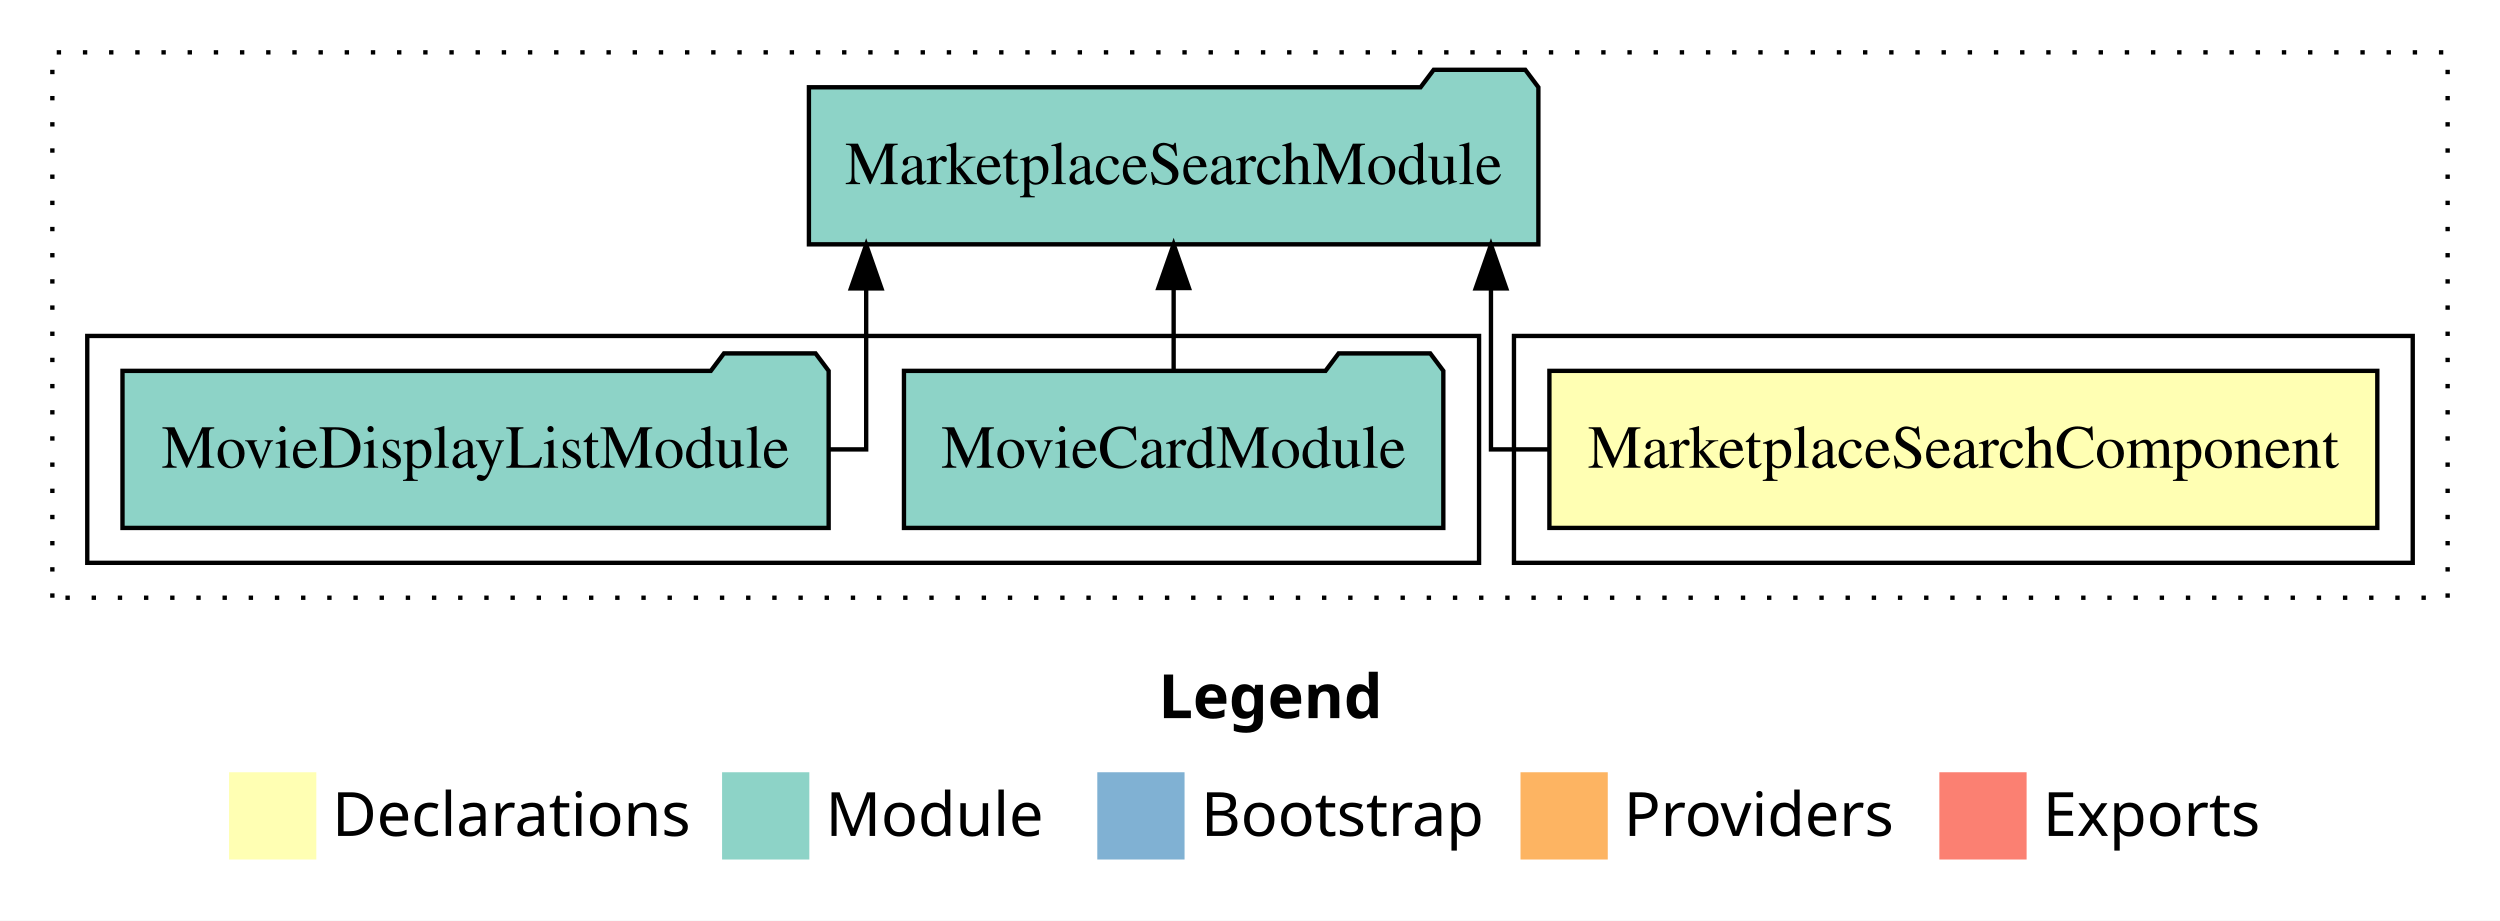
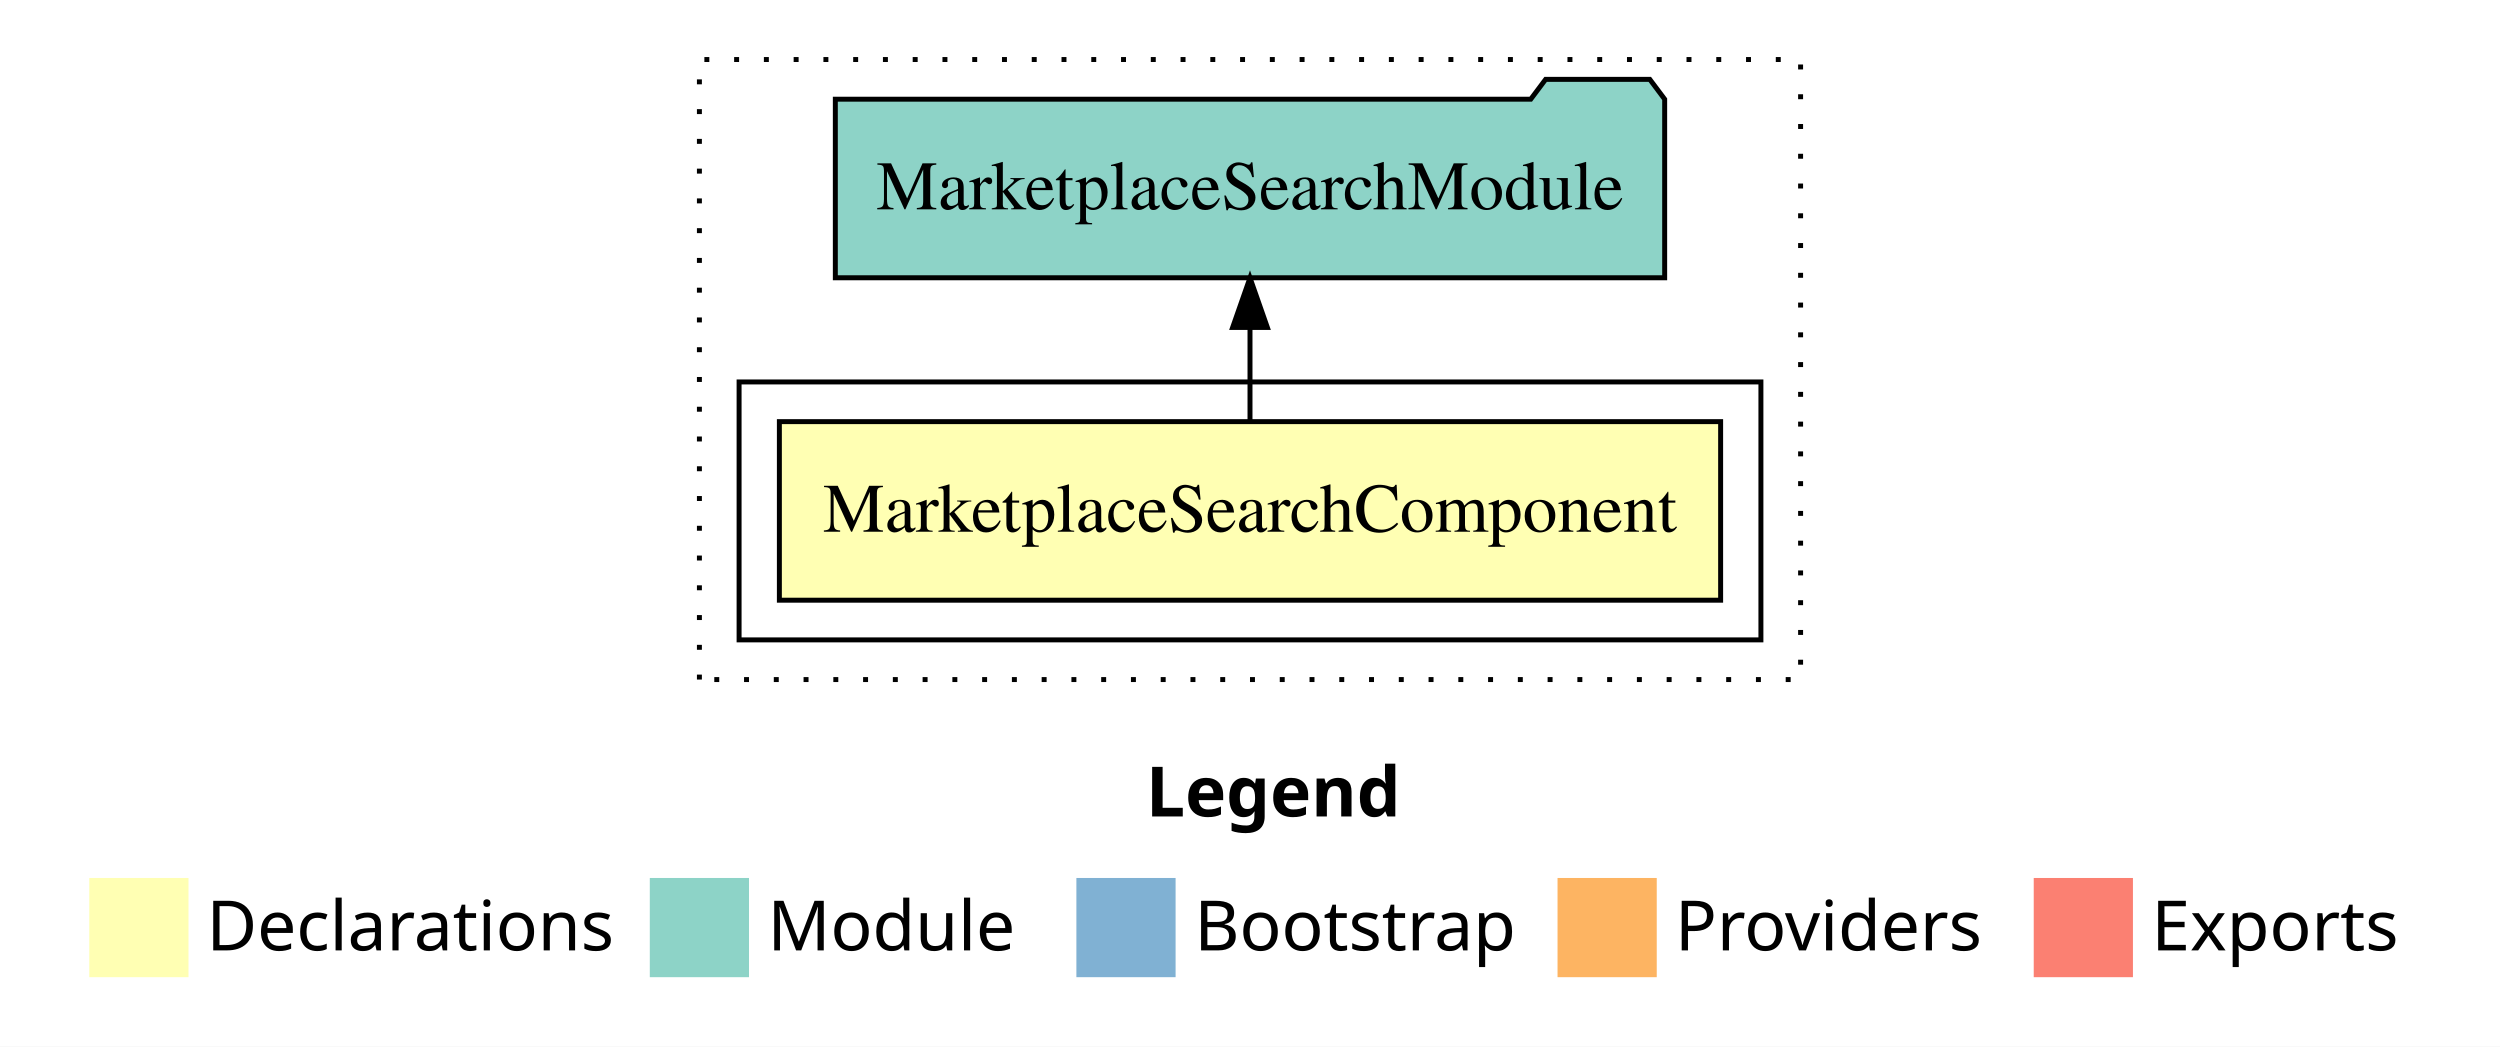
- <svg xmlns="http://www.w3.org/2000/svg" width="573pt" height="211pt" viewBox="0.00 0.00 573.00 211.00">
+ <svg xmlns="http://www.w3.org/2000/svg" width="504pt" height="211pt" viewBox="0.00 0.00 504.00 211.00">
  <g id="graph0" class="graph" transform="scale(1 1) rotate(0) translate(4 207)">
-     <polygon fill="#ffffff" stroke="transparent" points="-4,4 -4,-207 569,-207 569,4 -4,4" />
-     <text text-anchor="start" x="261.509" y="-42.4" font-family="sans-serif" font-weight="bold" font-size="14.00" fill="#000000">Legend</text>
-     <polygon fill="#ffffb3" stroke="transparent" points="48.5,-10 48.5,-30 68.5,-30 68.5,-10 48.5,-10" />
-     <text text-anchor="start" x="72.129" y="-15.4" font-family="sans-serif" font-size="14.00" fill="#000000">  Declarations</text>
-     <polygon fill="#8dd3c7" stroke="transparent" points="161.5,-10 161.5,-30 181.5,-30 181.5,-10 161.5,-10" />
-     <text text-anchor="start" x="185.225" y="-15.4" font-family="sans-serif" font-size="14.00" fill="#000000">  Module</text>
-     <polygon fill="#80b1d3" stroke="transparent" points="247.5,-10 247.5,-30 267.5,-30 267.5,-10 247.5,-10" />
-     <text text-anchor="start" x="271.281" y="-15.4" font-family="sans-serif" font-size="14.00" fill="#000000">  Bootstrap</text>
-     <polygon fill="#fdb462" stroke="transparent" points="344.5,-10 344.5,-30 364.5,-30 364.5,-10 344.5,-10" />
-     <text text-anchor="start" x="368.173" y="-15.4" font-family="sans-serif" font-size="14.00" fill="#000000">  Providers</text>
-     <polygon fill="#fb8072" stroke="transparent" points="440.5,-10 440.5,-30 460.5,-30 460.5,-10 440.5,-10" />
-     <text text-anchor="start" x="464.226" y="-15.4" font-family="sans-serif" font-size="14.00" fill="#000000">  Exports</text>
+     <polygon fill="#ffffff" stroke="transparent" points="-4,4 -4,-207 500,-207 500,4 -4,4" />
+     <text text-anchor="start" x="227.009" y="-42.4" font-family="sans-serif" font-weight="bold" font-size="14.00" fill="#000000">Legend</text>
+     <polygon fill="#ffffb3" stroke="transparent" points="14,-10 14,-30 34,-30 34,-10 14,-10" />
+     <text text-anchor="start" x="37.629" y="-15.4" font-family="sans-serif" font-size="14.00" fill="#000000">  Declarations</text>
+     <polygon fill="#8dd3c7" stroke="transparent" points="127,-10 127,-30 147,-30 147,-10 127,-10" />
+     <text text-anchor="start" x="150.725" y="-15.4" font-family="sans-serif" font-size="14.00" fill="#000000">  Module</text>
+     <polygon fill="#80b1d3" stroke="transparent" points="213,-10 213,-30 233,-30 233,-10 213,-10" />
+     <text text-anchor="start" x="236.781" y="-15.4" font-family="sans-serif" font-size="14.00" fill="#000000">  Bootstrap</text>
+     <polygon fill="#fdb462" stroke="transparent" points="310,-10 310,-30 330,-30 330,-10 310,-10" />
+     <text text-anchor="start" x="333.673" y="-15.4" font-family="sans-serif" font-size="14.00" fill="#000000">  Providers</text>
+     <polygon fill="#fb8072" stroke="transparent" points="406,-10 406,-30 426,-30 426,-10 406,-10" />
+     <text text-anchor="start" x="429.726" y="-15.4" font-family="sans-serif" font-size="14.00" fill="#000000">  Exports</text>
    <g id="clust1" class="cluster">
-       <polygon fill="none" stroke="#000000" stroke-dasharray="1,5" points="8,-70 8,-195 557,-195 557,-70 8,-70" />
+       <polygon fill="none" stroke="#000000" stroke-dasharray="1,5" points="137,-70 137,-195 359,-195 359,-70 137,-70" />
    </g>
    <g id="clust2" class="cluster">
-       <polygon fill="none" stroke="#000000" points="343,-78 343,-130 549,-130 549,-78 343,-78" />
-     </g>
-     <g id="clust4" class="cluster">
-       <polygon fill="none" stroke="#000000" points="16,-78 16,-130 335,-130 335,-78 16,-78" />
+       <polygon fill="none" stroke="#000000" points="145,-78 145,-130 351,-130 351,-78 145,-78" />
    </g>
    <g id="node1" class="node">
-       <polygon fill="#ffffb3" stroke="#000000" points="540.879,-122 351.121,-122 351.121,-86 540.879,-86 540.879,-122" />
-       <text text-anchor="middle" x="446" y="-99.8" font-family="Times,serif" font-size="14.00" fill="#000000">MarketplaceSearchComponent</text>
+       <polygon fill="#ffffb3" stroke="#000000" points="342.879,-122 153.121,-122 153.121,-86 342.879,-86 342.879,-122" />
+       <text text-anchor="middle" x="248" y="-99.8" font-family="Times,serif" font-size="14.00" fill="#000000">MarketplaceSearchComponent</text>
    </g>
    <g id="node2" class="node">
-       <polygon fill="#8dd3c7" stroke="#000000" points="348.597,-187 345.597,-191 324.597,-191 321.597,-187 181.403,-187 181.403,-151 348.597,-151 348.597,-187" />
-       <text text-anchor="middle" x="265" y="-164.8" font-family="Times,serif" font-size="14.00" fill="#000000">MarketplaceSearchModule</text>
+       <polygon fill="#8dd3c7" stroke="#000000" points="331.597,-187 328.597,-191 307.597,-191 304.597,-187 164.403,-187 164.403,-151 331.597,-151 331.597,-187" />
+       <text text-anchor="middle" x="248" y="-164.8" font-family="Times,serif" font-size="14.00" fill="#000000">MarketplaceSearchModule</text>
    </g>
    <g id="edge1" class="edge">
-       <path fill="none" stroke="#000000" d="M351.003,-104C342.908,-104 337.727,-104 337.727,-104 337.727,-104 337.727,-140.894 337.727,-140.894" />
-       <polygon fill="#000000" stroke="#000000" points="334.227,-140.894 337.727,-150.894 341.227,-140.894 334.227,-140.894" />
-     </g>
-     <g id="node3" class="node">
-       <polygon fill="#8dd3c7" stroke="#000000" points="326.812,-122 323.812,-126 302.812,-126 299.812,-122 203.188,-122 203.188,-86 326.812,-86 326.812,-122" />
-       <text text-anchor="middle" x="265" y="-99.8" font-family="Times,serif" font-size="14.00" fill="#000000">MovieCardModule</text>
-     </g>
-     <g id="edge2" class="edge">
-       <path fill="none" stroke="#000000" d="M265,-122.106C265,-122.106 265,-140.991 265,-140.991" />
-       <polygon fill="#000000" stroke="#000000" points="261.5,-140.991 265,-150.991 268.5,-140.991 261.5,-140.991" />
-     </g>
-     <g id="node4" class="node">
-       <polygon fill="#8dd3c7" stroke="#000000" points="185.926,-122 182.926,-126 161.926,-126 158.926,-122 24.074,-122 24.074,-86 185.926,-86 185.926,-122" />
-       <text text-anchor="middle" x="105" y="-99.8" font-family="Times,serif" font-size="14.00" fill="#000000">MovieDisplayListModule</text>
-     </g>
-     <g id="edge3" class="edge">
-       <path fill="none" stroke="#000000" d="M185.944,-104C191.248,-104 194.528,-104 194.528,-104 194.528,-104 194.528,-140.894 194.528,-140.894" />
-       <polygon fill="#000000" stroke="#000000" points="191.029,-140.894 194.528,-150.894 198.029,-140.894 191.029,-140.894" />
+       <path fill="none" stroke="#000000" d="M248,-122.106C248,-122.106 248,-140.991 248,-140.991" />
+       <polygon fill="#000000" stroke="#000000" points="244.5,-140.991 248,-150.991 251.5,-140.991 244.5,-140.991" />
    </g>
  </g>
</svg>
